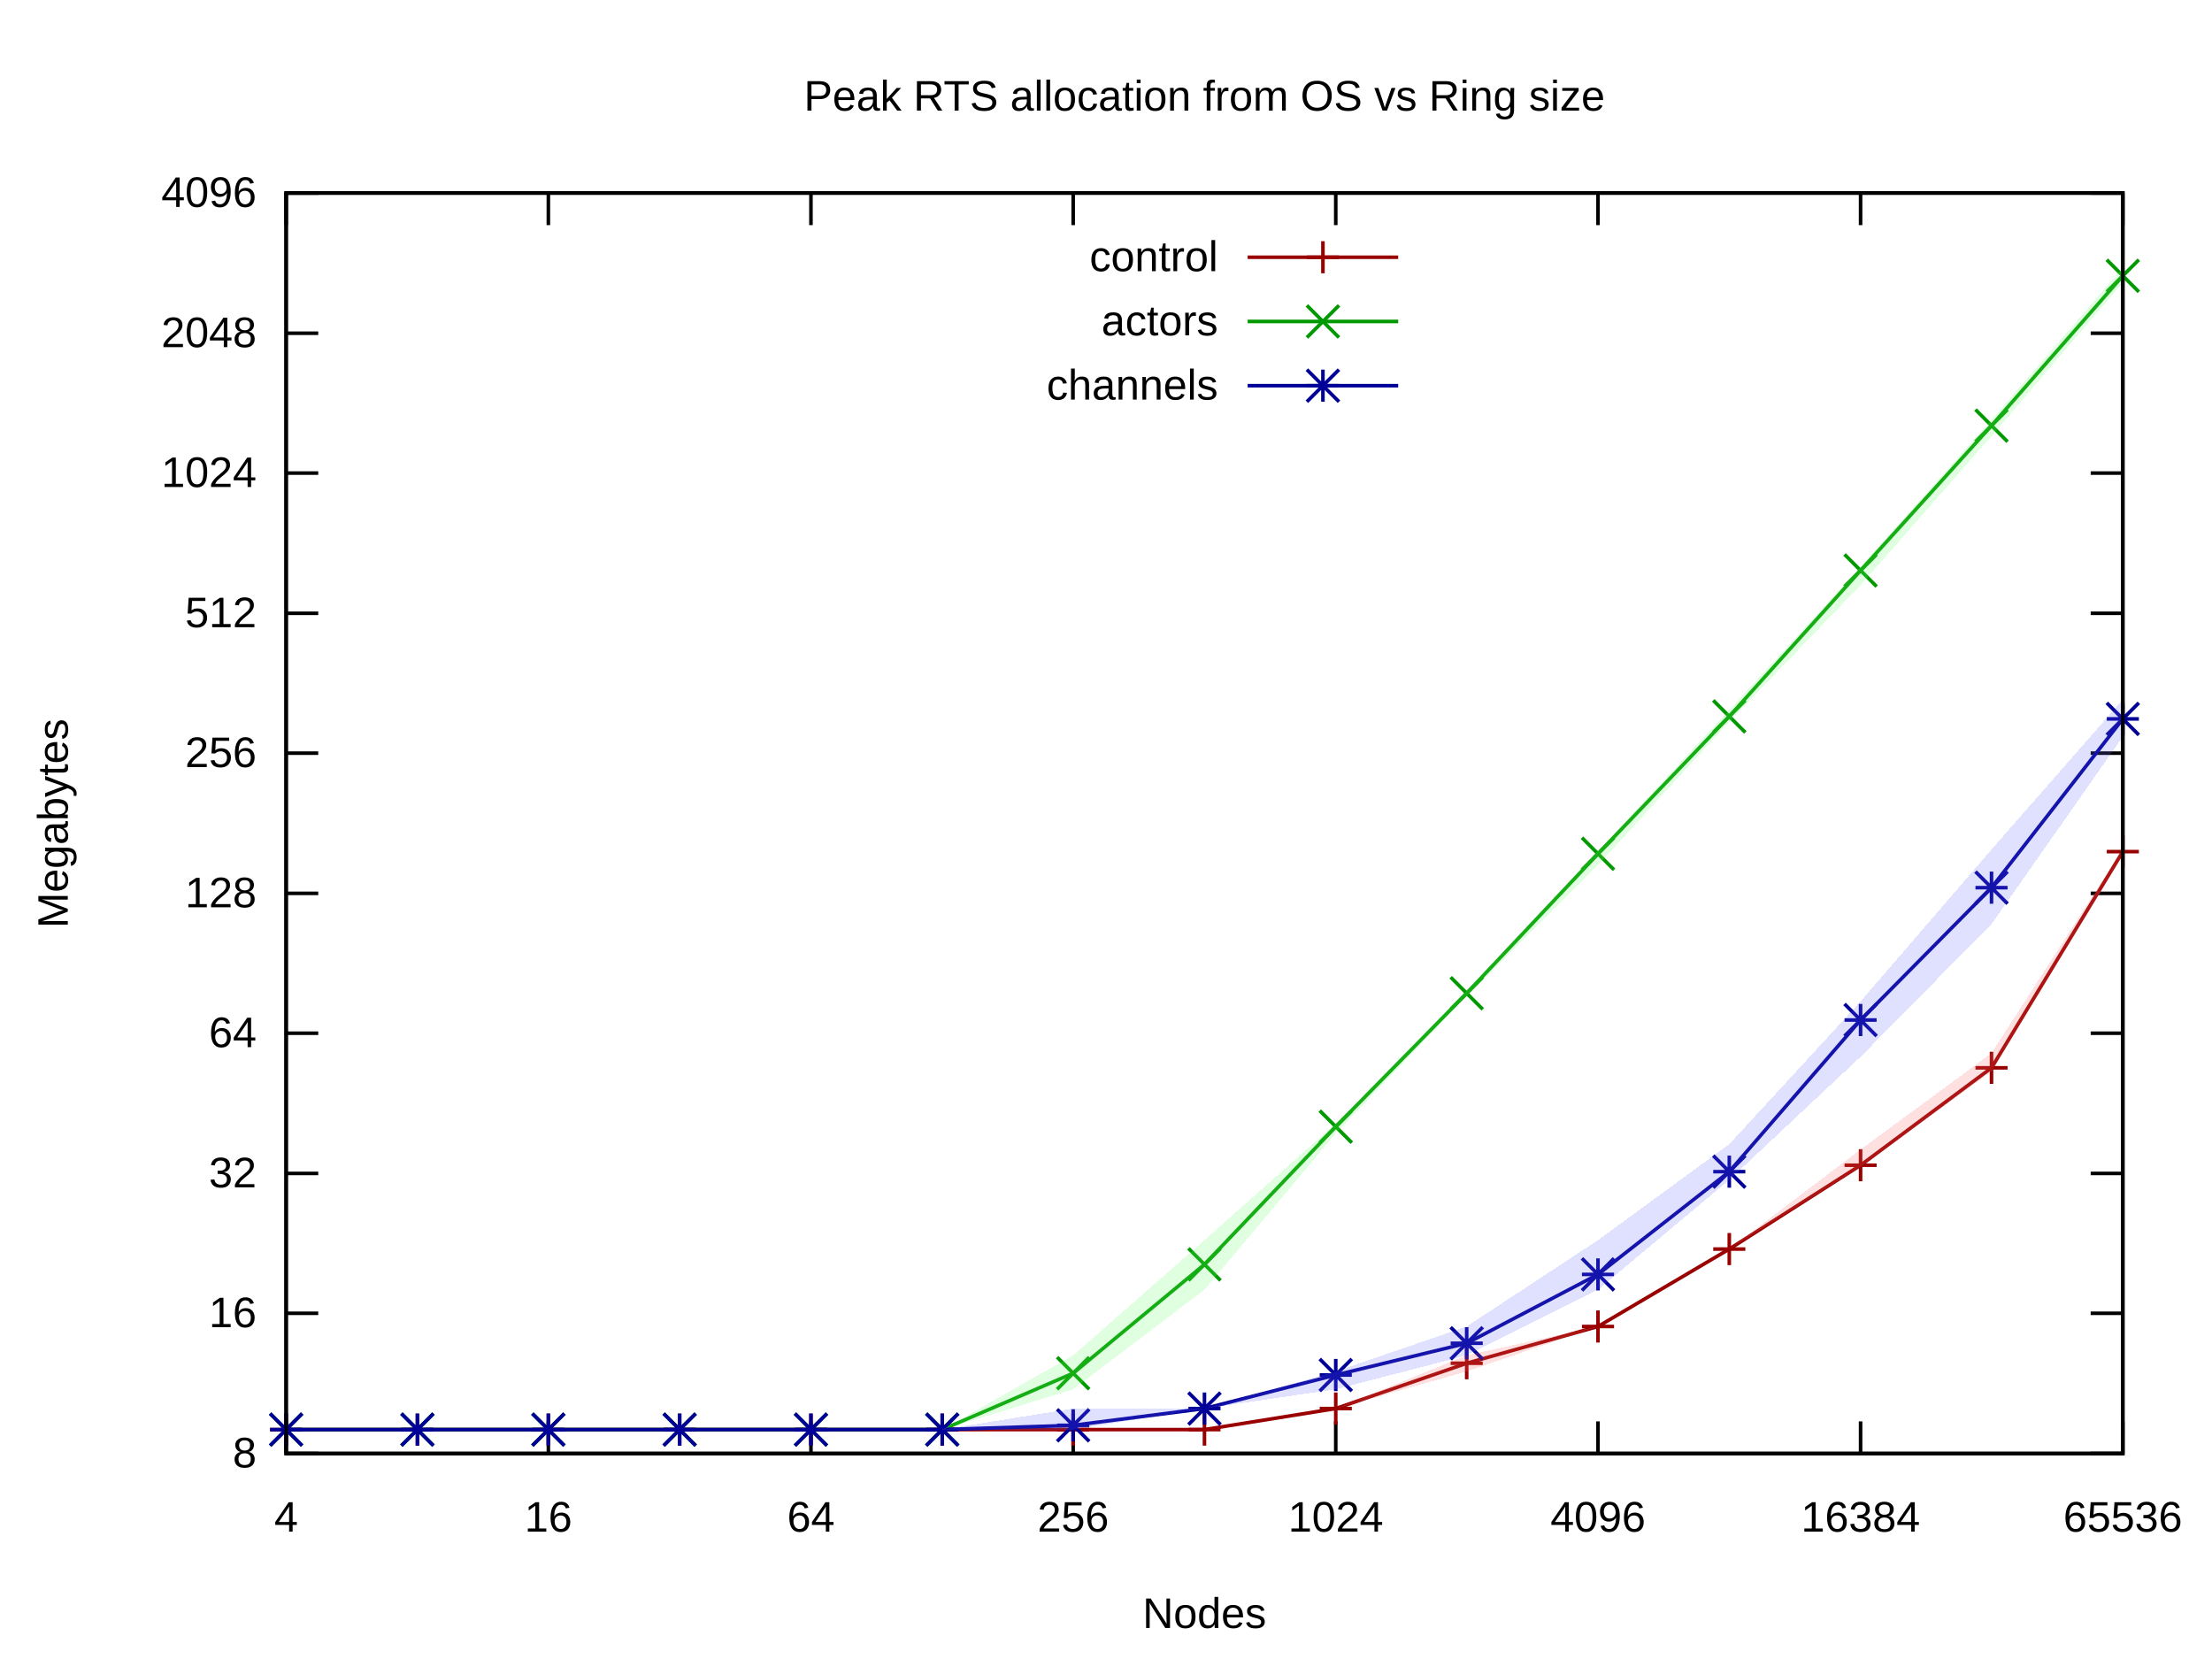
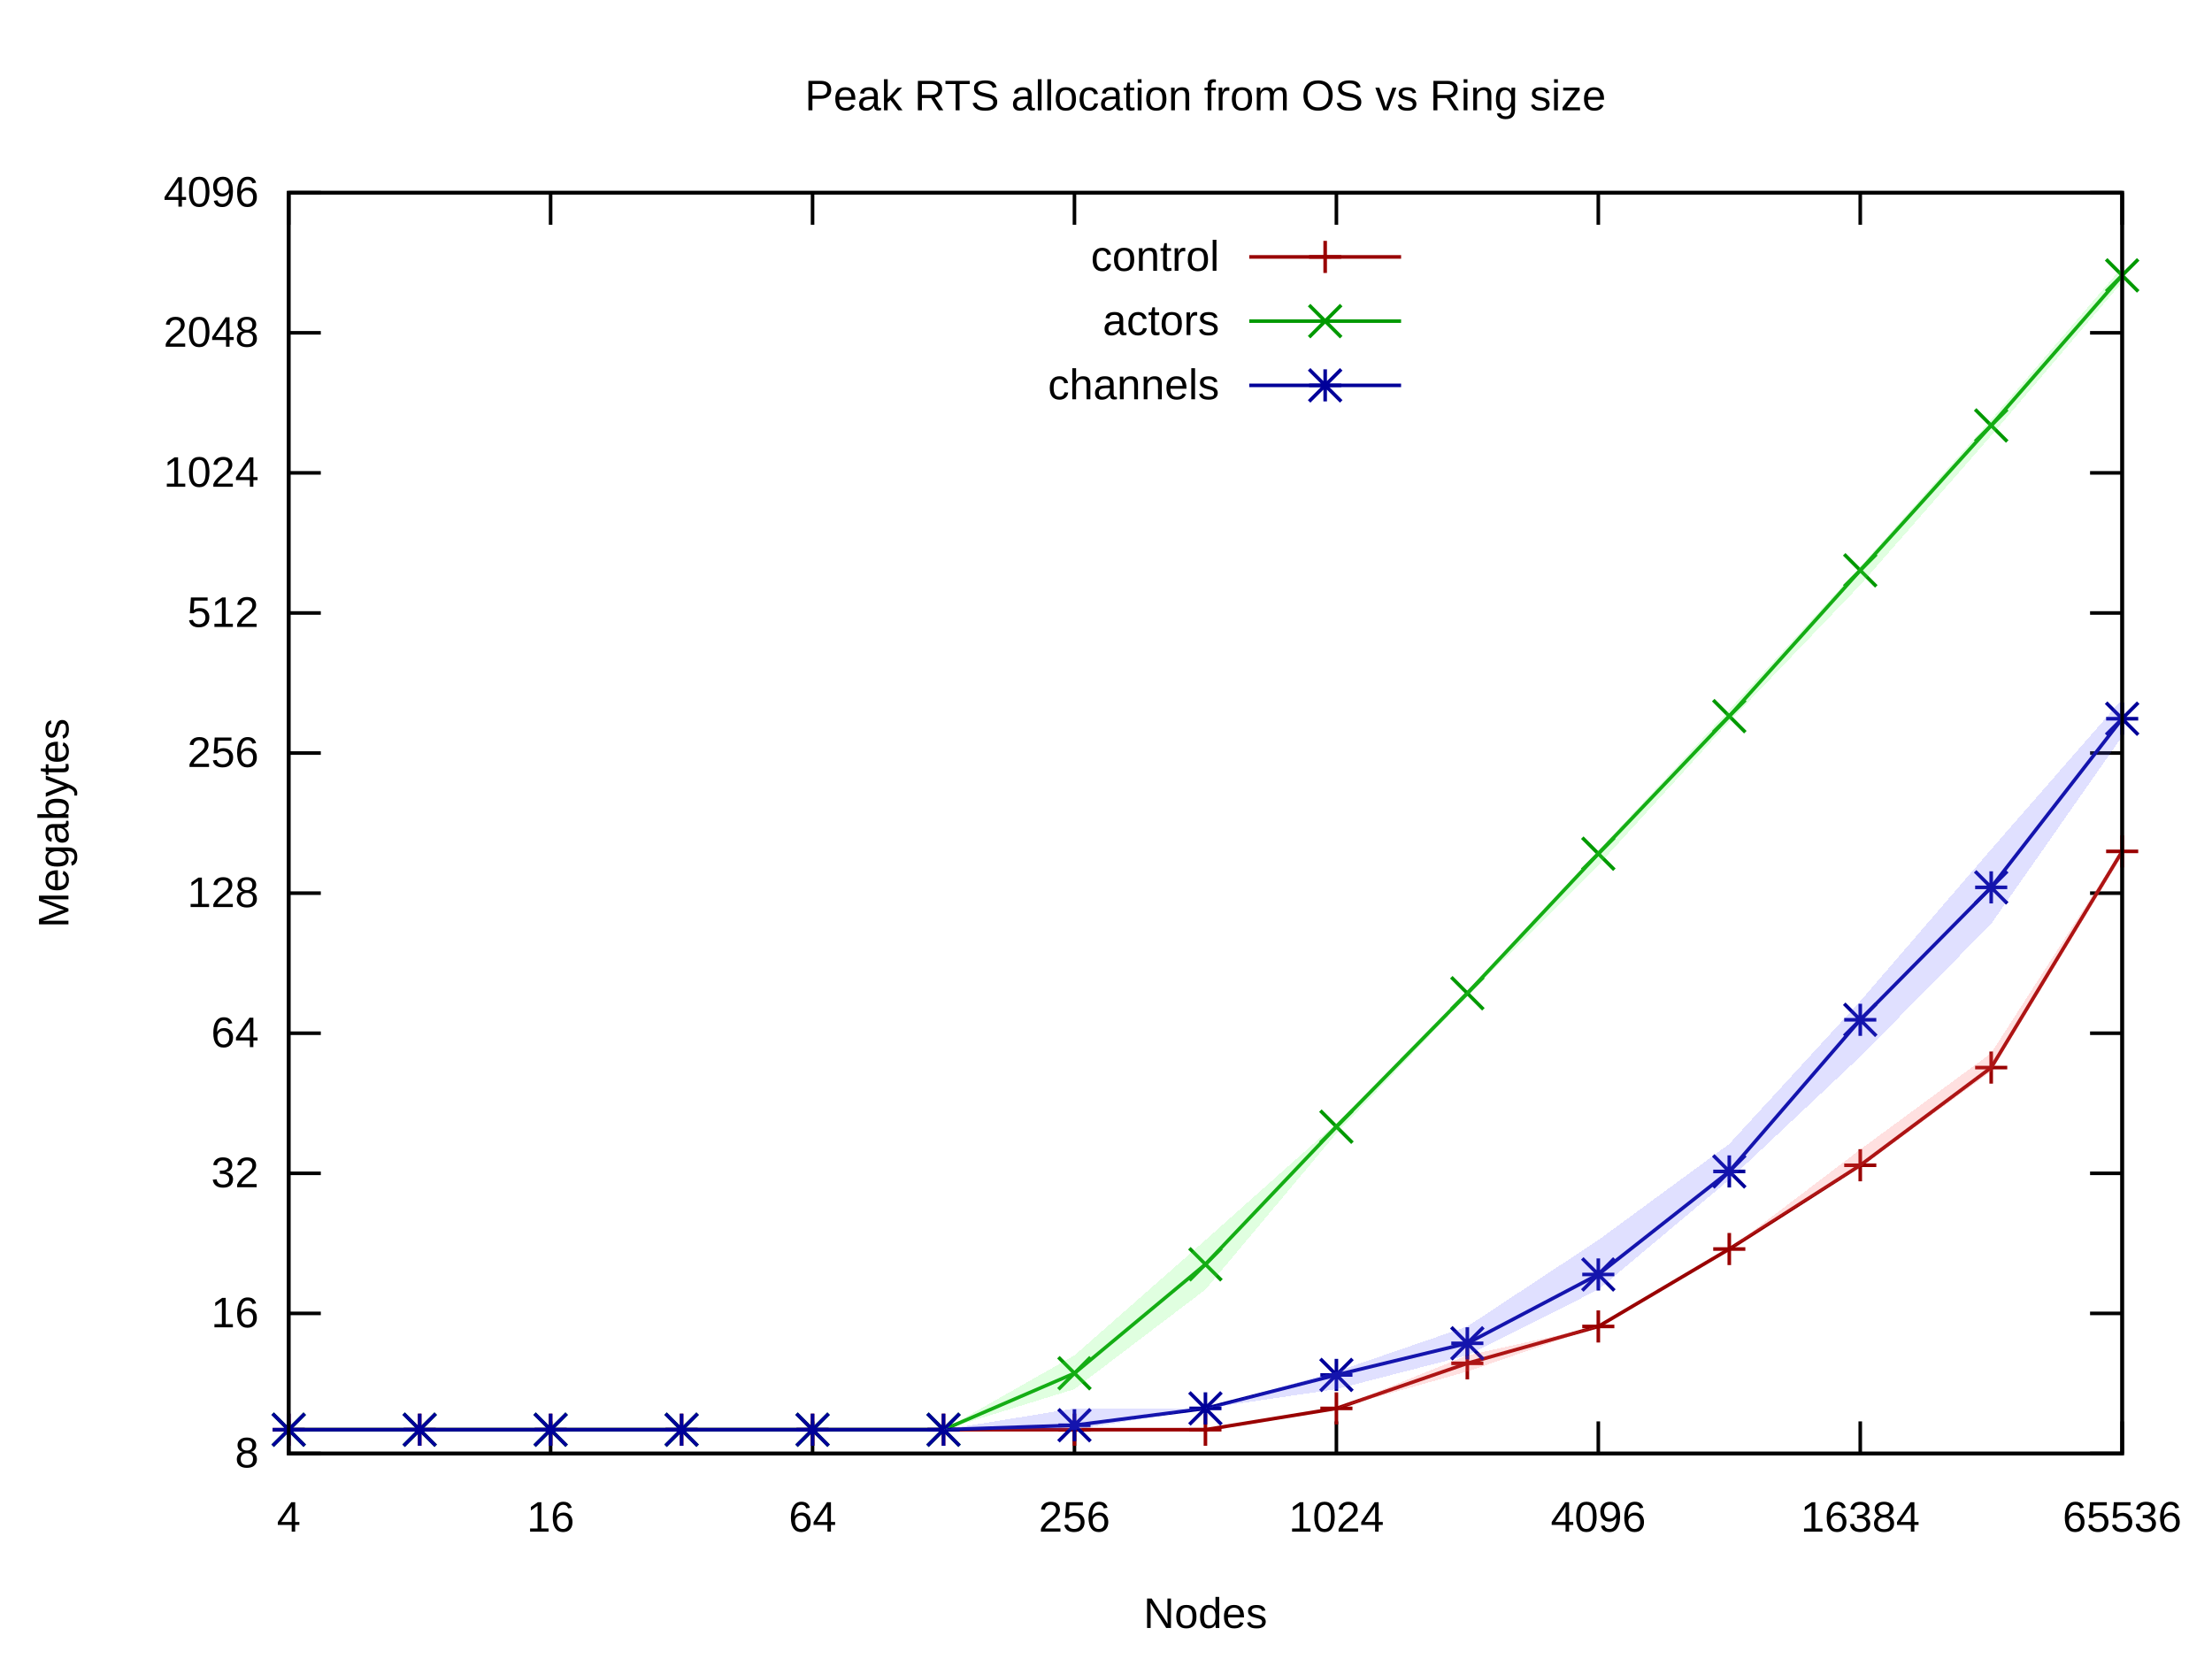
<svg xmlns="http://www.w3.org/2000/svg" xmlns:xlink="http://www.w3.org/1999/xlink" width="620" height="465" viewBox="0 0 620 465">
  <g id="gnuplot_canvas">
    <rect x="0" y="0" width="620" height="465" fill="none" />
    <defs>
      <circle id="gpDot" r="0.5" stroke-width="0.5" stroke="currentColor" />
      <path id="gpPt0" stroke-width="0.222" stroke="currentColor" d="M-1,0 h2 M0,-1 v2" />
      <path id="gpPt1" stroke-width="0.222" stroke="currentColor" d="M-1,-1 L1,1 M1,-1 L-1,1" />
      <path id="gpPt2" stroke-width="0.222" stroke="currentColor" d="M-1,0 L1,0 M0,-1 L0,1 M-1,-1 L1,1 M-1,1 L1,-1" />
      <rect id="gpPt3" stroke-width="0.222" stroke="currentColor" x="-1" y="-1" width="2" height="2" />
      <rect id="gpPt4" stroke-width="0.222" stroke="currentColor" fill="currentColor" x="-1" y="-1" width="2" height="2" />
      <circle id="gpPt5" stroke-width="0.222" stroke="currentColor" cx="0" cy="0" r="1" />
      <use xlink:href="#gpPt5" id="gpPt6" fill="currentColor" stroke="none" />
      <path id="gpPt7" stroke-width="0.222" stroke="currentColor" d="M0,-1.33 L-1.33,0.67 L1.33,0.67 z" />
      <use xlink:href="#gpPt7" id="gpPt8" fill="currentColor" stroke="none" />
      <use xlink:href="#gpPt7" id="gpPt9" stroke="currentColor" transform="rotate(180)" />
      <use xlink:href="#gpPt9" id="gpPt10" fill="currentColor" stroke="none" />
      <use xlink:href="#gpPt3" id="gpPt11" stroke="currentColor" transform="rotate(45)" />
      <use xlink:href="#gpPt11" id="gpPt12" fill="currentColor" stroke="none" />
      <path id="gpPt13" stroke-width="0.222" stroke="currentColor" d="M0,1.330 L1.265,0.411 L0.782,-1.067 L-0.782,-1.076 L-1.265,0.411 z" />
      <use xlink:href="#gpPt13" id="gpPt14" fill="currentColor" stroke="none" />
      <filter id="textbox" filterUnits="objectBoundingBox" x="0" y="0" height="1" width="1">
        <feFlood flood-color="white" flood-opacity="1" result="bgnd" />
        <feComposite in="SourceGraphic" in2="bgnd" operator="atop" />
      </filter>
      <filter id="greybox" filterUnits="objectBoundingBox" x="0" y="0" height="1" width="1">
        <feFlood flood-color="lightgrey" flood-opacity="1" result="grey" />
        <feComposite in="SourceGraphic" in2="grey" operator="atop" />
      </filter>
    </defs>
-     <g fill="none" color="white" stroke="black" stroke-width="1.00" stroke-linecap="butt" stroke-linejoin="miter">
- </g>
-     <g fill="none" color="black" stroke="currentColor" stroke-width="1.00" stroke-linecap="butt" stroke-linejoin="miter">
-       <path stroke="black" d="M80.2,407.4 L89.2,407.4 M595.0,407.4 L586.0,407.4  " />
-       <g transform="translate(71.9,411.3)" stroke="none" fill="black" font-family="Arial" font-size="12.00" text-anchor="end">
+     <g fill="none" color="white" stroke="currentColor" stroke-width="1.00" stroke-linecap="butt" stroke-linejoin="miter">
+ </g>
+     <g fill="none" color="black" stroke="currentColor" stroke-width="1.00" stroke-linecap="butt" stroke-linejoin="miter">
+       <path stroke="black" d="M80.92,407.40 L89.92,407.40 M594.82,407.40 L585.82,407.40  " />
+       <g transform="translate(72.53,411.30)" stroke="none" fill="black" font-family="Arial" font-size="12.00" text-anchor="end">
        <text>
          <tspan font-family="Arial"> 8</tspan>
        </text>
      </g>
    </g>
    <g fill="none" color="black" stroke="currentColor" stroke-width="1.00" stroke-linecap="butt" stroke-linejoin="miter">
-       <path stroke="black" d="M80.2,368.1 L89.2,368.1 M595.0,368.1 L586.0,368.1  " />
-       <g transform="translate(71.9,372.0)" stroke="none" fill="black" font-family="Arial" font-size="12.00" text-anchor="end">
+       <path stroke="black" d="M80.92,368.13 L89.92,368.13 M594.82,368.13 L585.82,368.13  " />
+       <g transform="translate(72.53,372.03)" stroke="none" fill="black" font-family="Arial" font-size="12.00" text-anchor="end">
        <text>
          <tspan font-family="Arial"> 16</tspan>
        </text>
      </g>
    </g>
    <g fill="none" color="black" stroke="currentColor" stroke-width="1.00" stroke-linecap="butt" stroke-linejoin="miter">
-       <path stroke="black" d="M80.2,328.9 L89.2,328.9 M595.0,328.9 L586.0,328.9  " />
-       <g transform="translate(71.9,332.8)" stroke="none" fill="black" font-family="Arial" font-size="12.00" text-anchor="end">
+       <path stroke="black" d="M80.92,328.87 L89.92,328.87 M594.82,328.87 L585.82,328.87  " />
+       <g transform="translate(72.53,332.77)" stroke="none" fill="black" font-family="Arial" font-size="12.00" text-anchor="end">
        <text>
          <tspan font-family="Arial"> 32</tspan>
        </text>
      </g>
    </g>
    <g fill="none" color="black" stroke="currentColor" stroke-width="1.00" stroke-linecap="butt" stroke-linejoin="miter">
-       <path stroke="black" d="M80.2,289.6 L89.2,289.6 M595.0,289.6 L586.0,289.6  " />
-       <g transform="translate(71.9,293.5)" stroke="none" fill="black" font-family="Arial" font-size="12.00" text-anchor="end">
+       <path stroke="black" d="M80.92,289.60 L89.92,289.60 M594.82,289.60 L585.82,289.60  " />
+       <g transform="translate(72.53,293.50)" stroke="none" fill="black" font-family="Arial" font-size="12.00" text-anchor="end">
        <text>
          <tspan font-family="Arial"> 64</tspan>
        </text>
      </g>
    </g>
    <g fill="none" color="black" stroke="currentColor" stroke-width="1.00" stroke-linecap="butt" stroke-linejoin="miter">
-       <path stroke="black" d="M80.2,250.4 L89.2,250.4 M595.0,250.4 L586.0,250.4  " />
-       <g transform="translate(71.9,254.3)" stroke="none" fill="black" font-family="Arial" font-size="12.00" text-anchor="end">
+       <path stroke="black" d="M80.92,250.34 L89.92,250.34 M594.82,250.34 L585.82,250.34  " />
+       <g transform="translate(72.53,254.24)" stroke="none" fill="black" font-family="Arial" font-size="12.00" text-anchor="end">
        <text>
          <tspan font-family="Arial"> 128</tspan>
        </text>
      </g>
    </g>
    <g fill="none" color="black" stroke="currentColor" stroke-width="1.00" stroke-linecap="butt" stroke-linejoin="miter">
-       <path stroke="black" d="M80.2,211.1 L89.2,211.1 M595.0,211.1 L586.0,211.1  " />
-       <g transform="translate(71.9,215.0)" stroke="none" fill="black" font-family="Arial" font-size="12.00" text-anchor="end">
+       <path stroke="black" d="M80.92,211.07 L89.92,211.07 M594.82,211.07 L585.82,211.07  " />
+       <g transform="translate(72.53,214.97)" stroke="none" fill="black" font-family="Arial" font-size="12.00" text-anchor="end">
        <text>
          <tspan font-family="Arial"> 256</tspan>
        </text>
      </g>
    </g>
    <g fill="none" color="black" stroke="currentColor" stroke-width="1.00" stroke-linecap="butt" stroke-linejoin="miter">
-       <path stroke="black" d="M80.2,171.9 L89.2,171.9 M595.0,171.9 L586.0,171.9  " />
-       <g transform="translate(71.9,175.8)" stroke="none" fill="black" font-family="Arial" font-size="12.00" text-anchor="end">
+       <path stroke="black" d="M80.92,171.81 L89.92,171.81 M594.82,171.81 L585.82,171.81  " />
+       <g transform="translate(72.53,175.71)" stroke="none" fill="black" font-family="Arial" font-size="12.00" text-anchor="end">
        <text>
          <tspan font-family="Arial"> 512</tspan>
        </text>
      </g>
    </g>
    <g fill="none" color="black" stroke="currentColor" stroke-width="1.00" stroke-linecap="butt" stroke-linejoin="miter">
-       <path stroke="black" d="M80.2,132.6 L89.2,132.6 M595.0,132.6 L586.0,132.6  " />
-       <g transform="translate(71.9,136.5)" stroke="none" fill="black" font-family="Arial" font-size="12.00" text-anchor="end">
+       <path stroke="black" d="M80.92,132.54 L89.92,132.54 M594.82,132.54 L585.82,132.54  " />
+       <g transform="translate(72.53,136.44)" stroke="none" fill="black" font-family="Arial" font-size="12.00" text-anchor="end">
        <text>
          <tspan font-family="Arial"> 1024</tspan>
        </text>
      </g>
    </g>
    <g fill="none" color="black" stroke="currentColor" stroke-width="1.00" stroke-linecap="butt" stroke-linejoin="miter">
-       <path stroke="black" d="M80.2,93.4 L89.2,93.4 M595.0,93.4 L586.0,93.4  " />
-       <g transform="translate(71.9,97.3)" stroke="none" fill="black" font-family="Arial" font-size="12.00" text-anchor="end">
+       <path stroke="black" d="M80.92,93.28 L89.92,93.28 M594.82,93.28 L585.82,93.28  " />
+       <g transform="translate(72.53,97.18)" stroke="none" fill="black" font-family="Arial" font-size="12.00" text-anchor="end">
        <text>
          <tspan font-family="Arial"> 2048</tspan>
        </text>
      </g>
    </g>
    <g fill="none" color="black" stroke="currentColor" stroke-width="1.00" stroke-linecap="butt" stroke-linejoin="miter">
-       <path stroke="black" d="M80.2,54.1 L89.2,54.1 M595.0,54.1 L586.0,54.1  " />
-       <g transform="translate(71.9,58.0)" stroke="none" fill="black" font-family="Arial" font-size="12.00" text-anchor="end">
+       <path stroke="black" d="M80.92,54.01 L89.92,54.01 M594.82,54.01 L585.82,54.01  " />
+       <g transform="translate(72.53,57.91)" stroke="none" fill="black" font-family="Arial" font-size="12.00" text-anchor="end">
        <text>
          <tspan font-family="Arial"> 4096</tspan>
        </text>
      </g>
    </g>
    <g fill="none" color="black" stroke="currentColor" stroke-width="1.00" stroke-linecap="butt" stroke-linejoin="miter">
-       <path stroke="black" d="M80.2,407.4 L80.2,398.4 M80.2,54.1 L80.2,63.1  " />
-       <g transform="translate(80.2,429.3)" stroke="none" fill="black" font-family="Arial" font-size="12.00" text-anchor="middle">
+       <path stroke="black" d="M80.92,407.40 L80.92,398.40 M80.92,54.01 L80.92,63.01  " />
+       <g transform="translate(80.92,429.30)" stroke="none" fill="black" font-family="Arial" font-size="12.00" text-anchor="middle">
        <text>
          <tspan font-family="Arial"> 4</tspan>
        </text>
      </g>
    </g>
    <g fill="none" color="black" stroke="currentColor" stroke-width="1.00" stroke-linecap="butt" stroke-linejoin="miter">
-       <path stroke="black" d="M153.7,407.4 L153.7,398.4 M153.7,54.1 L153.7,63.1  " />
-       <g transform="translate(153.7,429.3)" stroke="none" fill="black" font-family="Arial" font-size="12.00" text-anchor="middle">
+       <path stroke="black" d="M154.33,407.40 L154.33,398.40 M154.33,54.01 L154.33,63.01  " />
+       <g transform="translate(154.33,429.30)" stroke="none" fill="black" font-family="Arial" font-size="12.00" text-anchor="middle">
        <text>
          <tspan font-family="Arial"> 16</tspan>
        </text>
      </g>
    </g>
    <g fill="none" color="black" stroke="currentColor" stroke-width="1.00" stroke-linecap="butt" stroke-linejoin="miter">
-       <path stroke="black" d="M227.3,407.4 L227.3,398.4 M227.3,54.1 L227.3,63.1  " />
-       <g transform="translate(227.3,429.3)" stroke="none" fill="black" font-family="Arial" font-size="12.00" text-anchor="middle">
+       <path stroke="black" d="M227.75,407.40 L227.75,398.40 M227.75,54.01 L227.75,63.01  " />
+       <g transform="translate(227.75,429.30)" stroke="none" fill="black" font-family="Arial" font-size="12.00" text-anchor="middle">
        <text>
          <tspan font-family="Arial"> 64</tspan>
        </text>
      </g>
    </g>
    <g fill="none" color="black" stroke="currentColor" stroke-width="1.00" stroke-linecap="butt" stroke-linejoin="miter">
-       <path stroke="black" d="M300.8,407.4 L300.8,398.4 M300.8,54.1 L300.8,63.1  " />
-       <g transform="translate(300.8,429.3)" stroke="none" fill="black" font-family="Arial" font-size="12.00" text-anchor="middle">
+       <path stroke="black" d="M301.16,407.40 L301.16,398.40 M301.16,54.01 L301.16,63.01  " />
+       <g transform="translate(301.16,429.30)" stroke="none" fill="black" font-family="Arial" font-size="12.00" text-anchor="middle">
        <text>
          <tspan font-family="Arial"> 256</tspan>
        </text>
      </g>
    </g>
    <g fill="none" color="black" stroke="currentColor" stroke-width="1.00" stroke-linecap="butt" stroke-linejoin="miter">
-       <path stroke="black" d="M374.4,407.4 L374.4,398.4 M374.4,54.1 L374.4,63.1  " />
-       <g transform="translate(374.4,429.3)" stroke="none" fill="black" font-family="Arial" font-size="12.00" text-anchor="middle">
+       <path stroke="black" d="M374.58,407.40 L374.58,398.40 M374.58,54.01 L374.58,63.01  " />
+       <g transform="translate(374.58,429.30)" stroke="none" fill="black" font-family="Arial" font-size="12.00" text-anchor="middle">
        <text>
          <tspan font-family="Arial"> 1024</tspan>
        </text>
      </g>
    </g>
    <g fill="none" color="black" stroke="currentColor" stroke-width="1.00" stroke-linecap="butt" stroke-linejoin="miter">
-       <path stroke="black" d="M447.9,407.4 L447.9,398.4 M447.9,54.1 L447.9,63.1  " />
-       <g transform="translate(447.9,429.3)" stroke="none" fill="black" font-family="Arial" font-size="12.00" text-anchor="middle">
+       <path stroke="black" d="M447.99,407.40 L447.99,398.40 M447.99,54.01 L447.99,63.01  " />
+       <g transform="translate(447.99,429.30)" stroke="none" fill="black" font-family="Arial" font-size="12.00" text-anchor="middle">
        <text>
          <tspan font-family="Arial"> 4096</tspan>
        </text>
      </g>
    </g>
    <g fill="none" color="black" stroke="currentColor" stroke-width="1.00" stroke-linecap="butt" stroke-linejoin="miter">
-       <path stroke="black" d="M521.5,407.4 L521.5,398.4 M521.5,54.1 L521.5,63.1  " />
-       <g transform="translate(521.5,429.3)" stroke="none" fill="black" font-family="Arial" font-size="12.00" text-anchor="middle">
+       <path stroke="black" d="M521.41,407.40 L521.41,398.40 M521.41,54.01 L521.41,63.01  " />
+       <g transform="translate(521.41,429.30)" stroke="none" fill="black" font-family="Arial" font-size="12.00" text-anchor="middle">
        <text>
          <tspan font-family="Arial"> 16384</tspan>
        </text>
      </g>
    </g>
    <g fill="none" color="black" stroke="currentColor" stroke-width="1.00" stroke-linecap="butt" stroke-linejoin="miter">
-       <path stroke="black" d="M595.0,407.4 L595.0,398.4 M595.0,54.1 L595.0,63.1  " />
-       <g transform="translate(595.0,429.3)" stroke="none" fill="black" font-family="Arial" font-size="12.00" text-anchor="middle">
+       <path stroke="black" d="M594.82,407.40 L594.82,398.40 M594.82,54.01 L594.82,63.01  " />
+       <g transform="translate(594.82,429.30)" stroke="none" fill="black" font-family="Arial" font-size="12.00" text-anchor="middle">
        <text>
          <tspan font-family="Arial"> 65536</tspan>
        </text>
      </g>
    </g>
    <g fill="none" color="black" stroke="currentColor" stroke-width="1.00" stroke-linecap="butt" stroke-linejoin="miter">
</g>
    <g fill="none" color="black" stroke="currentColor" stroke-width="1.00" stroke-linecap="butt" stroke-linejoin="miter">
-       <path stroke="black" d="M80.2,54.1 L80.2,407.4 L595.0,407.4 L595.0,54.1 L80.2,54.1 Z  " />
-     </g>
-     <g fill="none" color="black" stroke="currentColor" stroke-width="1.00" stroke-linecap="butt" stroke-linejoin="miter">
-       <g transform="translate(19.0,230.8) rotate(270)" stroke="none" fill="black" font-family="Arial" font-size="12.00" text-anchor="middle">
+       <path stroke="black" d="M80.92,54.01 L80.92,407.40 L594.82,407.40 L594.82,54.01 L80.92,54.01 Z  " />
+     </g>
+     <g fill="none" color="black" stroke="currentColor" stroke-width="1.00" stroke-linecap="butt" stroke-linejoin="miter">
+       <g transform="translate(19.18,230.71) rotate(270)" stroke="none" fill="black" font-family="Arial" font-size="12.00" text-anchor="middle">
        <text>
          <tspan font-family="Arial">Megabytes</tspan>
        </text>
      </g>
    </g>
    <g fill="none" color="black" stroke="currentColor" stroke-width="1.00" stroke-linecap="butt" stroke-linejoin="miter">
-       <g transform="translate(337.6,456.3)" stroke="none" fill="black" font-family="Arial" font-size="12.00" text-anchor="middle">
+       <g transform="translate(337.87,456.30)" stroke="none" fill="black" font-family="Arial" font-size="12.00" text-anchor="middle">
        <text>
          <tspan font-family="Arial">Nodes</tspan>
        </text>
      </g>
    </g>
    <g fill="none" color="black" stroke="currentColor" stroke-width="1.00" stroke-linecap="butt" stroke-linejoin="miter">
-       <g transform="translate(337.6,31.0)" stroke="none" fill="black" font-family="Arial" font-size="12.00" text-anchor="middle">
-         <text>
-           <tspan font-family="Arial">Peak RTS allocation from OS vs Ring size</tspan>
-         </text>
-       </g>
-     </g>
-     <g fill="none" color="black" stroke="currentColor" stroke-width="1.00" stroke-linecap="butt" stroke-linejoin="miter">
</g>
    <g id="gnuplot_plot_1">
      <g fill="none" color="black" stroke="currentColor" stroke-width="1.00" stroke-linecap="butt" stroke-linejoin="miter">
-         <g transform="translate(341.4,76.0)" stroke="none" fill="black" font-family="Arial" font-size="12.00" text-anchor="end">
+         <g transform="translate(341.76,75.91)" stroke="none" fill="black" font-family="Arial" font-size="12.00" text-anchor="end">
          <text>
            <tspan font-family="Arial">control</tspan>
          </text>
        </g>
      </g>
      <g fill="none" color="black" stroke="currentColor" stroke-width="1.00" stroke-linecap="butt" stroke-linejoin="miter">
-         <path stroke="rgb(153,   0,   0)" d="M349.7,72.1 L391.9,72.1 M80.2,400.7 L117.0,400.7 L153.7,400.7 L190.5,400.7 L227.3,400.7 L264.1,400.7   L300.8,400.7 L337.6,400.7 L374.4,394.8 L411.1,382.1 L447.9,371.8 L484.7,350.1 L521.5,326.6 L558.2,299.3   L595.0,238.7  " />
-         <use xlink:href="#gpPt0" transform="translate(80.2,400.7) scale(4.50)" color="rgb(153,   0,   0)" />
-         <use xlink:href="#gpPt0" transform="translate(117.0,400.7) scale(4.50)" color="rgb(153,   0,   0)" />
-         <use xlink:href="#gpPt0" transform="translate(153.7,400.7) scale(4.50)" color="rgb(153,   0,   0)" />
-         <use xlink:href="#gpPt0" transform="translate(190.5,400.7) scale(4.50)" color="rgb(153,   0,   0)" />
-         <use xlink:href="#gpPt0" transform="translate(227.3,400.7) scale(4.50)" color="rgb(153,   0,   0)" />
-         <use xlink:href="#gpPt0" transform="translate(264.1,400.7) scale(4.50)" color="rgb(153,   0,   0)" />
-         <use xlink:href="#gpPt0" transform="translate(300.8,400.7) scale(4.50)" color="rgb(153,   0,   0)" />
-         <use xlink:href="#gpPt0" transform="translate(337.6,400.7) scale(4.50)" color="rgb(153,   0,   0)" />
-         <use xlink:href="#gpPt0" transform="translate(374.4,394.8) scale(4.50)" color="rgb(153,   0,   0)" />
-         <use xlink:href="#gpPt0" transform="translate(411.1,382.1) scale(4.50)" color="rgb(153,   0,   0)" />
-         <use xlink:href="#gpPt0" transform="translate(447.9,371.8) scale(4.50)" color="rgb(153,   0,   0)" />
-         <use xlink:href="#gpPt0" transform="translate(484.7,350.1) scale(4.50)" color="rgb(153,   0,   0)" />
-         <use xlink:href="#gpPt0" transform="translate(521.5,326.6) scale(4.50)" color="rgb(153,   0,   0)" />
-         <use xlink:href="#gpPt0" transform="translate(558.2,299.3) scale(4.50)" color="rgb(153,   0,   0)" />
-         <use xlink:href="#gpPt0" transform="translate(595.0,238.7) scale(4.50)" color="rgb(153,   0,   0)" />
-         <use xlink:href="#gpPt0" transform="translate(370.8,72.1) scale(4.50)" color="rgb(153,   0,   0)" />
+         <path stroke="rgb(153,   0,   0)" d="M350.15,72.01 L392.71,72.01 M80.92,400.73 L117.63,400.73 L154.33,400.73 L191.04,400.73 L227.75,400.73 L264.46,400.73   L301.16,400.73 L337.87,400.73 L374.58,394.76 L411.28,382.12 L447.99,371.79 L484.70,350.09 L521.41,326.61 L558.11,299.23   L594.82,238.63  " />
+         <use xlink:href="#gpPt0" transform="translate(80.92,400.73) scale(4.50)" color="rgb(153,   0,   0)" />
+         <use xlink:href="#gpPt0" transform="translate(117.63,400.73) scale(4.50)" color="rgb(153,   0,   0)" />
+         <use xlink:href="#gpPt0" transform="translate(154.33,400.73) scale(4.50)" color="rgb(153,   0,   0)" />
+         <use xlink:href="#gpPt0" transform="translate(191.04,400.73) scale(4.50)" color="rgb(153,   0,   0)" />
+         <use xlink:href="#gpPt0" transform="translate(227.75,400.73) scale(4.50)" color="rgb(153,   0,   0)" />
+         <use xlink:href="#gpPt0" transform="translate(264.46,400.73) scale(4.50)" color="rgb(153,   0,   0)" />
+         <use xlink:href="#gpPt0" transform="translate(301.16,400.73) scale(4.50)" color="rgb(153,   0,   0)" />
+         <use xlink:href="#gpPt0" transform="translate(337.87,400.73) scale(4.50)" color="rgb(153,   0,   0)" />
+         <use xlink:href="#gpPt0" transform="translate(374.58,394.76) scale(4.50)" color="rgb(153,   0,   0)" />
+         <use xlink:href="#gpPt0" transform="translate(411.28,382.12) scale(4.50)" color="rgb(153,   0,   0)" />
+         <use xlink:href="#gpPt0" transform="translate(447.99,371.79) scale(4.50)" color="rgb(153,   0,   0)" />
+         <use xlink:href="#gpPt0" transform="translate(484.70,350.09) scale(4.50)" color="rgb(153,   0,   0)" />
+         <use xlink:href="#gpPt0" transform="translate(521.41,326.61) scale(4.50)" color="rgb(153,   0,   0)" />
+         <use xlink:href="#gpPt0" transform="translate(558.11,299.23) scale(4.50)" color="rgb(153,   0,   0)" />
+         <use xlink:href="#gpPt0" transform="translate(594.82,238.63) scale(4.50)" color="rgb(153,   0,   0)" />
+         <use xlink:href="#gpPt0" transform="translate(371.43,72.01) scale(4.50)" color="rgb(153,   0,   0)" />
      </g>
    </g>
    <g id="gnuplot_plot_2">
      <g fill="none" color="black" stroke="currentColor" stroke-width="1.00" stroke-linecap="butt" stroke-linejoin="miter">
-         <g transform="translate(341.4,94.0)" stroke="none" fill="black" font-family="Arial" font-size="12.00" text-anchor="end">
+         <g transform="translate(341.76,93.91)" stroke="none" fill="black" font-family="Arial" font-size="12.00" text-anchor="end">
          <text>
            <tspan font-family="Arial">actors</tspan>
          </text>
        </g>
      </g>
      <g fill="none" color="black" stroke="currentColor" stroke-width="1.00" stroke-linecap="butt" stroke-linejoin="miter">
-         <path stroke="rgb(  0, 153,   0)" d="M349.7,90.1 L391.9,90.1 M80.2,400.7 L117.0,400.7 L153.7,400.7 L190.5,400.7 L227.3,400.7 L264.1,400.7   L300.8,384.9 L337.6,354.4 L374.4,315.8 L411.1,278.4 L447.9,239.3 L484.7,200.8 L521.5,159.9 L558.2,119.3   L595.0,77.3  " />
-         <use xlink:href="#gpPt1" transform="translate(80.2,400.7) scale(4.50)" color="rgb(  0, 153,   0)" />
-         <use xlink:href="#gpPt1" transform="translate(117.0,400.7) scale(4.50)" color="rgb(  0, 153,   0)" />
-         <use xlink:href="#gpPt1" transform="translate(153.7,400.7) scale(4.50)" color="rgb(  0, 153,   0)" />
-         <use xlink:href="#gpPt1" transform="translate(190.5,400.7) scale(4.50)" color="rgb(  0, 153,   0)" />
-         <use xlink:href="#gpPt1" transform="translate(227.3,400.7) scale(4.50)" color="rgb(  0, 153,   0)" />
-         <use xlink:href="#gpPt1" transform="translate(264.1,400.7) scale(4.50)" color="rgb(  0, 153,   0)" />
-         <use xlink:href="#gpPt1" transform="translate(300.8,384.9) scale(4.50)" color="rgb(  0, 153,   0)" />
-         <use xlink:href="#gpPt1" transform="translate(337.6,354.4) scale(4.50)" color="rgb(  0, 153,   0)" />
-         <use xlink:href="#gpPt1" transform="translate(374.4,315.8) scale(4.50)" color="rgb(  0, 153,   0)" />
-         <use xlink:href="#gpPt1" transform="translate(411.1,278.4) scale(4.50)" color="rgb(  0, 153,   0)" />
-         <use xlink:href="#gpPt1" transform="translate(447.9,239.3) scale(4.50)" color="rgb(  0, 153,   0)" />
-         <use xlink:href="#gpPt1" transform="translate(484.7,200.8) scale(4.50)" color="rgb(  0, 153,   0)" />
-         <use xlink:href="#gpPt1" transform="translate(521.5,159.9) scale(4.50)" color="rgb(  0, 153,   0)" />
-         <use xlink:href="#gpPt1" transform="translate(558.2,119.3) scale(4.50)" color="rgb(  0, 153,   0)" />
-         <use xlink:href="#gpPt1" transform="translate(595.0,77.3) scale(4.50)" color="rgb(  0, 153,   0)" />
-         <use xlink:href="#gpPt1" transform="translate(370.8,90.1) scale(4.50)" color="rgb(  0, 153,   0)" />
+         <path stroke="rgb(  0, 153,   0)" d="M350.15,90.01 L392.71,90.01 M80.92,400.73 L117.63,400.73 L154.33,400.73 L191.04,400.73 L227.75,400.73 L264.46,400.73   L301.16,384.91 L337.87,354.37 L374.58,315.80 L411.28,278.40 L447.99,239.28 L484.70,200.73 L521.41,159.86 L558.11,119.25   L594.82,77.19  " />
+         <use xlink:href="#gpPt1" transform="translate(80.92,400.73) scale(4.50)" color="rgb(  0, 153,   0)" />
+         <use xlink:href="#gpPt1" transform="translate(117.63,400.73) scale(4.50)" color="rgb(  0, 153,   0)" />
+         <use xlink:href="#gpPt1" transform="translate(154.33,400.73) scale(4.50)" color="rgb(  0, 153,   0)" />
+         <use xlink:href="#gpPt1" transform="translate(191.04,400.73) scale(4.50)" color="rgb(  0, 153,   0)" />
+         <use xlink:href="#gpPt1" transform="translate(227.75,400.73) scale(4.50)" color="rgb(  0, 153,   0)" />
+         <use xlink:href="#gpPt1" transform="translate(264.46,400.73) scale(4.50)" color="rgb(  0, 153,   0)" />
+         <use xlink:href="#gpPt1" transform="translate(301.16,384.91) scale(4.50)" color="rgb(  0, 153,   0)" />
+         <use xlink:href="#gpPt1" transform="translate(337.87,354.37) scale(4.50)" color="rgb(  0, 153,   0)" />
+         <use xlink:href="#gpPt1" transform="translate(374.58,315.80) scale(4.50)" color="rgb(  0, 153,   0)" />
+         <use xlink:href="#gpPt1" transform="translate(411.28,278.40) scale(4.50)" color="rgb(  0, 153,   0)" />
+         <use xlink:href="#gpPt1" transform="translate(447.99,239.28) scale(4.50)" color="rgb(  0, 153,   0)" />
+         <use xlink:href="#gpPt1" transform="translate(484.70,200.73) scale(4.50)" color="rgb(  0, 153,   0)" />
+         <use xlink:href="#gpPt1" transform="translate(521.41,159.86) scale(4.50)" color="rgb(  0, 153,   0)" />
+         <use xlink:href="#gpPt1" transform="translate(558.11,119.25) scale(4.50)" color="rgb(  0, 153,   0)" />
+         <use xlink:href="#gpPt1" transform="translate(594.82,77.19) scale(4.50)" color="rgb(  0, 153,   0)" />
+         <use xlink:href="#gpPt1" transform="translate(371.43,90.01) scale(4.50)" color="rgb(  0, 153,   0)" />
      </g>
    </g>
    <g id="gnuplot_plot_3">
      <g fill="none" color="black" stroke="currentColor" stroke-width="1.00" stroke-linecap="butt" stroke-linejoin="miter">
-         <g transform="translate(341.4,112.0)" stroke="none" fill="black" font-family="Arial" font-size="12.00" text-anchor="end">
+         <g transform="translate(341.76,111.91)" stroke="none" fill="black" font-family="Arial" font-size="12.00" text-anchor="end">
          <text>
            <tspan font-family="Arial">channels</tspan>
          </text>
        </g>
      </g>
      <g fill="none" color="black" stroke="currentColor" stroke-width="1.00" stroke-linecap="butt" stroke-linejoin="miter">
-         <path stroke="rgb(  0,   0, 153)" d="M349.7,108.1 L391.9,108.1 M80.2,400.7 L117.0,400.7 L153.7,400.7 L190.5,400.7 L227.3,400.7 L264.1,400.7   L300.8,399.5 L337.6,394.8 L374.4,385.4 L411.1,376.5 L447.9,357.2 L484.7,328.4 L521.5,285.9 L558.2,248.8   L595.0,201.5  " />
-         <use xlink:href="#gpPt2" transform="translate(80.2,400.7) scale(4.50)" color="rgb(  0,   0, 153)" />
-         <use xlink:href="#gpPt2" transform="translate(117.0,400.7) scale(4.50)" color="rgb(  0,   0, 153)" />
-         <use xlink:href="#gpPt2" transform="translate(153.7,400.7) scale(4.50)" color="rgb(  0,   0, 153)" />
-         <use xlink:href="#gpPt2" transform="translate(190.5,400.7) scale(4.50)" color="rgb(  0,   0, 153)" />
-         <use xlink:href="#gpPt2" transform="translate(227.3,400.7) scale(4.50)" color="rgb(  0,   0, 153)" />
-         <use xlink:href="#gpPt2" transform="translate(264.1,400.7) scale(4.50)" color="rgb(  0,   0, 153)" />
-         <use xlink:href="#gpPt2" transform="translate(300.8,399.5) scale(4.50)" color="rgb(  0,   0, 153)" />
-         <use xlink:href="#gpPt2" transform="translate(337.6,394.8) scale(4.50)" color="rgb(  0,   0, 153)" />
-         <use xlink:href="#gpPt2" transform="translate(374.4,385.4) scale(4.50)" color="rgb(  0,   0, 153)" />
-         <use xlink:href="#gpPt2" transform="translate(411.1,376.5) scale(4.50)" color="rgb(  0,   0, 153)" />
-         <use xlink:href="#gpPt2" transform="translate(447.9,357.2) scale(4.50)" color="rgb(  0,   0, 153)" />
-         <use xlink:href="#gpPt2" transform="translate(484.7,328.4) scale(4.50)" color="rgb(  0,   0, 153)" />
-         <use xlink:href="#gpPt2" transform="translate(521.5,285.9) scale(4.50)" color="rgb(  0,   0, 153)" />
-         <use xlink:href="#gpPt2" transform="translate(558.2,248.8) scale(4.50)" color="rgb(  0,   0, 153)" />
-         <use xlink:href="#gpPt2" transform="translate(595.0,201.5) scale(4.50)" color="rgb(  0,   0, 153)" />
-         <use xlink:href="#gpPt2" transform="translate(370.8,108.1) scale(4.50)" color="rgb(  0,   0, 153)" />
+         <path stroke="rgb(  0,   0, 153)" d="M350.15,108.01 L392.71,108.01 M80.92,400.73 L117.63,400.73 L154.33,400.73 L191.04,400.73 L227.75,400.73 L264.46,400.73   L301.16,399.48 L337.87,394.76 L374.58,385.38 L411.28,376.51 L447.99,357.22 L484.70,328.34 L521.41,285.84 L558.11,248.72   L594.82,201.45  " />
+         <use xlink:href="#gpPt2" transform="translate(80.92,400.73) scale(4.50)" color="rgb(  0,   0, 153)" />
+         <use xlink:href="#gpPt2" transform="translate(117.63,400.73) scale(4.50)" color="rgb(  0,   0, 153)" />
+         <use xlink:href="#gpPt2" transform="translate(154.33,400.73) scale(4.50)" color="rgb(  0,   0, 153)" />
+         <use xlink:href="#gpPt2" transform="translate(191.04,400.73) scale(4.50)" color="rgb(  0,   0, 153)" />
+         <use xlink:href="#gpPt2" transform="translate(227.75,400.73) scale(4.50)" color="rgb(  0,   0, 153)" />
+         <use xlink:href="#gpPt2" transform="translate(264.46,400.73) scale(4.50)" color="rgb(  0,   0, 153)" />
+         <use xlink:href="#gpPt2" transform="translate(301.16,399.48) scale(4.50)" color="rgb(  0,   0, 153)" />
+         <use xlink:href="#gpPt2" transform="translate(337.87,394.76) scale(4.50)" color="rgb(  0,   0, 153)" />
+         <use xlink:href="#gpPt2" transform="translate(374.58,385.38) scale(4.50)" color="rgb(  0,   0, 153)" />
+         <use xlink:href="#gpPt2" transform="translate(411.28,376.51) scale(4.50)" color="rgb(  0,   0, 153)" />
+         <use xlink:href="#gpPt2" transform="translate(447.99,357.22) scale(4.50)" color="rgb(  0,   0, 153)" />
+         <use xlink:href="#gpPt2" transform="translate(484.70,328.34) scale(4.50)" color="rgb(  0,   0, 153)" />
+         <use xlink:href="#gpPt2" transform="translate(521.41,285.84) scale(4.50)" color="rgb(  0,   0, 153)" />
+         <use xlink:href="#gpPt2" transform="translate(558.11,248.72) scale(4.50)" color="rgb(  0,   0, 153)" />
+         <use xlink:href="#gpPt2" transform="translate(594.82,201.45) scale(4.50)" color="rgb(  0,   0, 153)" />
+         <use xlink:href="#gpPt2" transform="translate(371.43,108.01) scale(4.50)" color="rgb(  0,   0, 153)" />
      </g>
    </g>
    <g id="gnuplot_plot_4">
      <g fill="none" color="black" stroke="currentColor" stroke-width="1.00" stroke-linecap="butt" stroke-linejoin="miter">
        <g stroke="none" shape-rendering="crispEdges">
-           <polygon fill="rgb(255, 102, 102)" fill-opacity="0.2" points="80.2,400.7 117.0,400.7 153.7,400.7 190.5,400.7 227.3,400.7 264.1,400.7 300.8,400.7 337.6,400.7 374.4,394.8 374.4,394.8 374.4,394.8 337.6,400.7 300.8,400.7 264.1,400.7 227.3,400.7 190.5,400.7 153.7,400.7 117.0,400.7 80.2,400.7 " />
-           <polygon fill="rgb(255, 102, 102)" fill-opacity="0.2" points="374.4,394.8 411.1,384.4 447.9,371.8 411.1,379.9 " />
-           <polygon fill="rgb(255, 102, 102)" fill-opacity="0.2" points="447.9,371.8 447.9,371.8 484.6,350.1 484.6,350.1 484.7,350.1 447.9,371.8 " />
-           <polygon fill="rgb(255, 102, 102)" fill-opacity="0.2" points="484.7,350.1 521.5,327.1 558.2,300.3 594.9,239.9 594.9,238.1 558.2,295.2 521.5,322.2 " />
+           <polygon fill="rgb(255, 102, 102)" fill-opacity="0.2" points="80.92,400.73 117.63,400.73 154.33,400.73 191.04,400.73 227.75,400.73 264.46,400.73 301.16,400.73 337.87,400.73 374.58,394.76 374.58,394.76 374.58,394.76 337.87,400.73 301.16,400.73 264.46,400.73 227.75,400.73 191.04,400.73 154.33,400.73 117.63,400.73 80.92,400.73 " />
+           <polygon fill="rgb(255, 102, 102)" fill-opacity="0.2" points="374.58,394.76 411.28,384.43 447.99,371.79 411.28,379.90 " />
+           <polygon fill="rgb(255, 102, 102)" fill-opacity="0.2" points="447.99,371.79 447.99,371.79 484.69,350.09 484.69,350.09 484.70,350.09 447.99,371.79 " />
+           <polygon fill="rgb(255, 102, 102)" fill-opacity="0.2" points="484.70,350.09 521.41,327.13 558.11,300.29 594.81,239.86 594.81,238.05 558.11,295.18 521.41,322.20 " />
        </g>
      </g>
    </g>
    <g id="gnuplot_plot_5">
      <g fill="none" color="black" stroke="currentColor" stroke-width="1.00" stroke-linecap="butt" stroke-linejoin="miter">
        <g stroke="none" shape-rendering="crispEdges">
-           <polygon fill="rgb(102, 255, 102)" fill-opacity="0.2" points="80.2,400.7 117.0,400.7 153.7,400.7 190.5,400.7 227.3,400.7 264.1,400.7 264.1,400.7 264.1,400.7 227.3,400.7 190.5,400.7 153.7,400.7 117.0,400.7 80.2,400.7 " />
-           <polygon fill="rgb(102, 255, 102)" fill-opacity="0.2" points="264.1,400.7 300.8,389.4 337.6,361.5 374.4,317.7 411.1,279.2 447.9,242.5 484.7,202.3 521.5,164.0 558.2,122.2 595.0,79.2 595.0,75.0 558.2,117.7 521.5,158.9 484.7,199.0 447.9,238.5 411.1,277.7 374.4,314.9 337.6,347.6 300.8,379.9 " />
+           <polygon fill="rgb(102, 255, 102)" fill-opacity="0.2" points="80.92,400.73 117.63,400.73 154.33,400.73 191.04,400.73 227.75,400.73 264.46,400.73 264.46,400.73 264.46,400.73 227.75,400.73 191.04,400.73 154.33,400.73 117.63,400.73 80.92,400.73 " />
+           <polygon fill="rgb(102, 255, 102)" fill-opacity="0.2" points="264.46,400.73 301.16,389.36 337.87,361.46 374.58,317.66 411.28,279.13 447.99,242.50 484.70,202.28 521.41,163.97 558.11,122.11 594.82,79.09 594.82,74.91 558.11,117.64 521.41,158.81 484.70,198.97 447.99,238.41 411.28,277.68 374.58,314.83 337.87,347.58 301.16,379.90 " />
        </g>
      </g>
    </g>
    <g id="gnuplot_plot_6">
      <g fill="none" color="black" stroke="currentColor" stroke-width="1.00" stroke-linecap="butt" stroke-linejoin="miter">
        <g stroke="none" shape-rendering="crispEdges">
-           <polygon fill="rgb(102, 102, 255)" fill-opacity="0.2" points="80.2,400.7 117.0,400.7 153.7,400.7 190.5,400.7 227.3,400.7 264.1,400.7 264.1,400.7 264.1,400.7 227.3,400.7 190.5,400.7 153.7,400.7 117.0,400.7 80.2,400.7 " />
-           <polygon fill="rgb(102, 102, 255)" fill-opacity="0.2" points="264.1,400.7 300.8,400.7 337.6,394.8 300.8,394.8 " />
-           <polygon fill="rgb(102, 102, 255)" fill-opacity="0.2" points="337.6,394.8 337.6,394.8 337.5,394.8 337.5,394.8 " />
-           <polygon fill="rgb(102, 102, 255)" fill-opacity="0.2" points="337.6,394.8 374.4,389.4 411.1,379.9 447.9,361.5 484.7,330.7 521.5,296.2 558.2,259.0 595.0,206.5 595.0,196.1 558.2,238.1 521.5,280.7 484.7,320.7 447.9,347.6 411.1,371.8 374.4,384.4 " />
+           <polygon fill="rgb(102, 102, 255)" fill-opacity="0.2" points="80.92,400.73 117.63,400.73 154.33,400.73 191.04,400.73 227.75,400.73 264.46,400.73 264.46,400.73 264.46,400.73 227.75,400.73 191.04,400.73 154.33,400.73 117.63,400.73 80.92,400.73 " />
+           <polygon fill="rgb(102, 102, 255)" fill-opacity="0.2" points="264.46,400.73 301.16,400.73 337.87,394.76 301.16,394.76 " />
+           <polygon fill="rgb(102, 102, 255)" fill-opacity="0.2" points="337.87,394.76 337.87,394.76 337.86,394.76 337.86,394.76 " />
+           <polygon fill="rgb(102, 102, 255)" fill-opacity="0.2" points="337.87,394.76 374.58,389.36 411.28,379.90 447.99,361.46 484.70,330.67 521.41,296.16 558.11,258.92 594.82,206.40 594.82,196.01 558.11,238.05 521.41,280.62 484.70,320.64 447.99,347.58 411.28,371.79 374.58,384.43 " />
        </g>
      </g>
    </g>
    <g fill="none" color="white" stroke="rgb(102, 102, 255)" stroke-width="2.00" stroke-linecap="butt" stroke-linejoin="miter">
</g>
    <g fill="none" color="black" stroke="currentColor" stroke-width="2.00" stroke-linecap="butt" stroke-linejoin="miter">
</g>
    <g fill="none" color="black" stroke="black" stroke-width="1.00" stroke-linecap="butt" stroke-linejoin="miter">
</g>
    <g fill="none" color="black" stroke="currentColor" stroke-width="1.00" stroke-linecap="butt" stroke-linejoin="miter">
-       <path stroke="black" d="M80.2,54.1 L80.2,407.4 L595.0,407.4 L595.0,54.1 L80.2,54.1 Z  " />
+       <path stroke="black" d="M80.92,54.01 L80.92,407.40 L594.82,407.40 L594.82,54.01 L80.92,54.01 Z  " />
+     </g>
+     <g fill="none" color="black" stroke="currentColor" stroke-width="1.00" stroke-linecap="butt" stroke-linejoin="miter">
+       <g transform="translate(337.87,30.91)" stroke="none" fill="black" font-family="Arial" font-size="12.00" text-anchor="middle">
+         <text>
+           <tspan font-family="Arial">Peak RTS allocation from OS vs Ring size</tspan>
+         </text>
+       </g>
    </g>
    <g fill="none" color="black" stroke="currentColor" stroke-width="1.00" stroke-linecap="butt" stroke-linejoin="miter">
</g>
  </g>
</svg>
